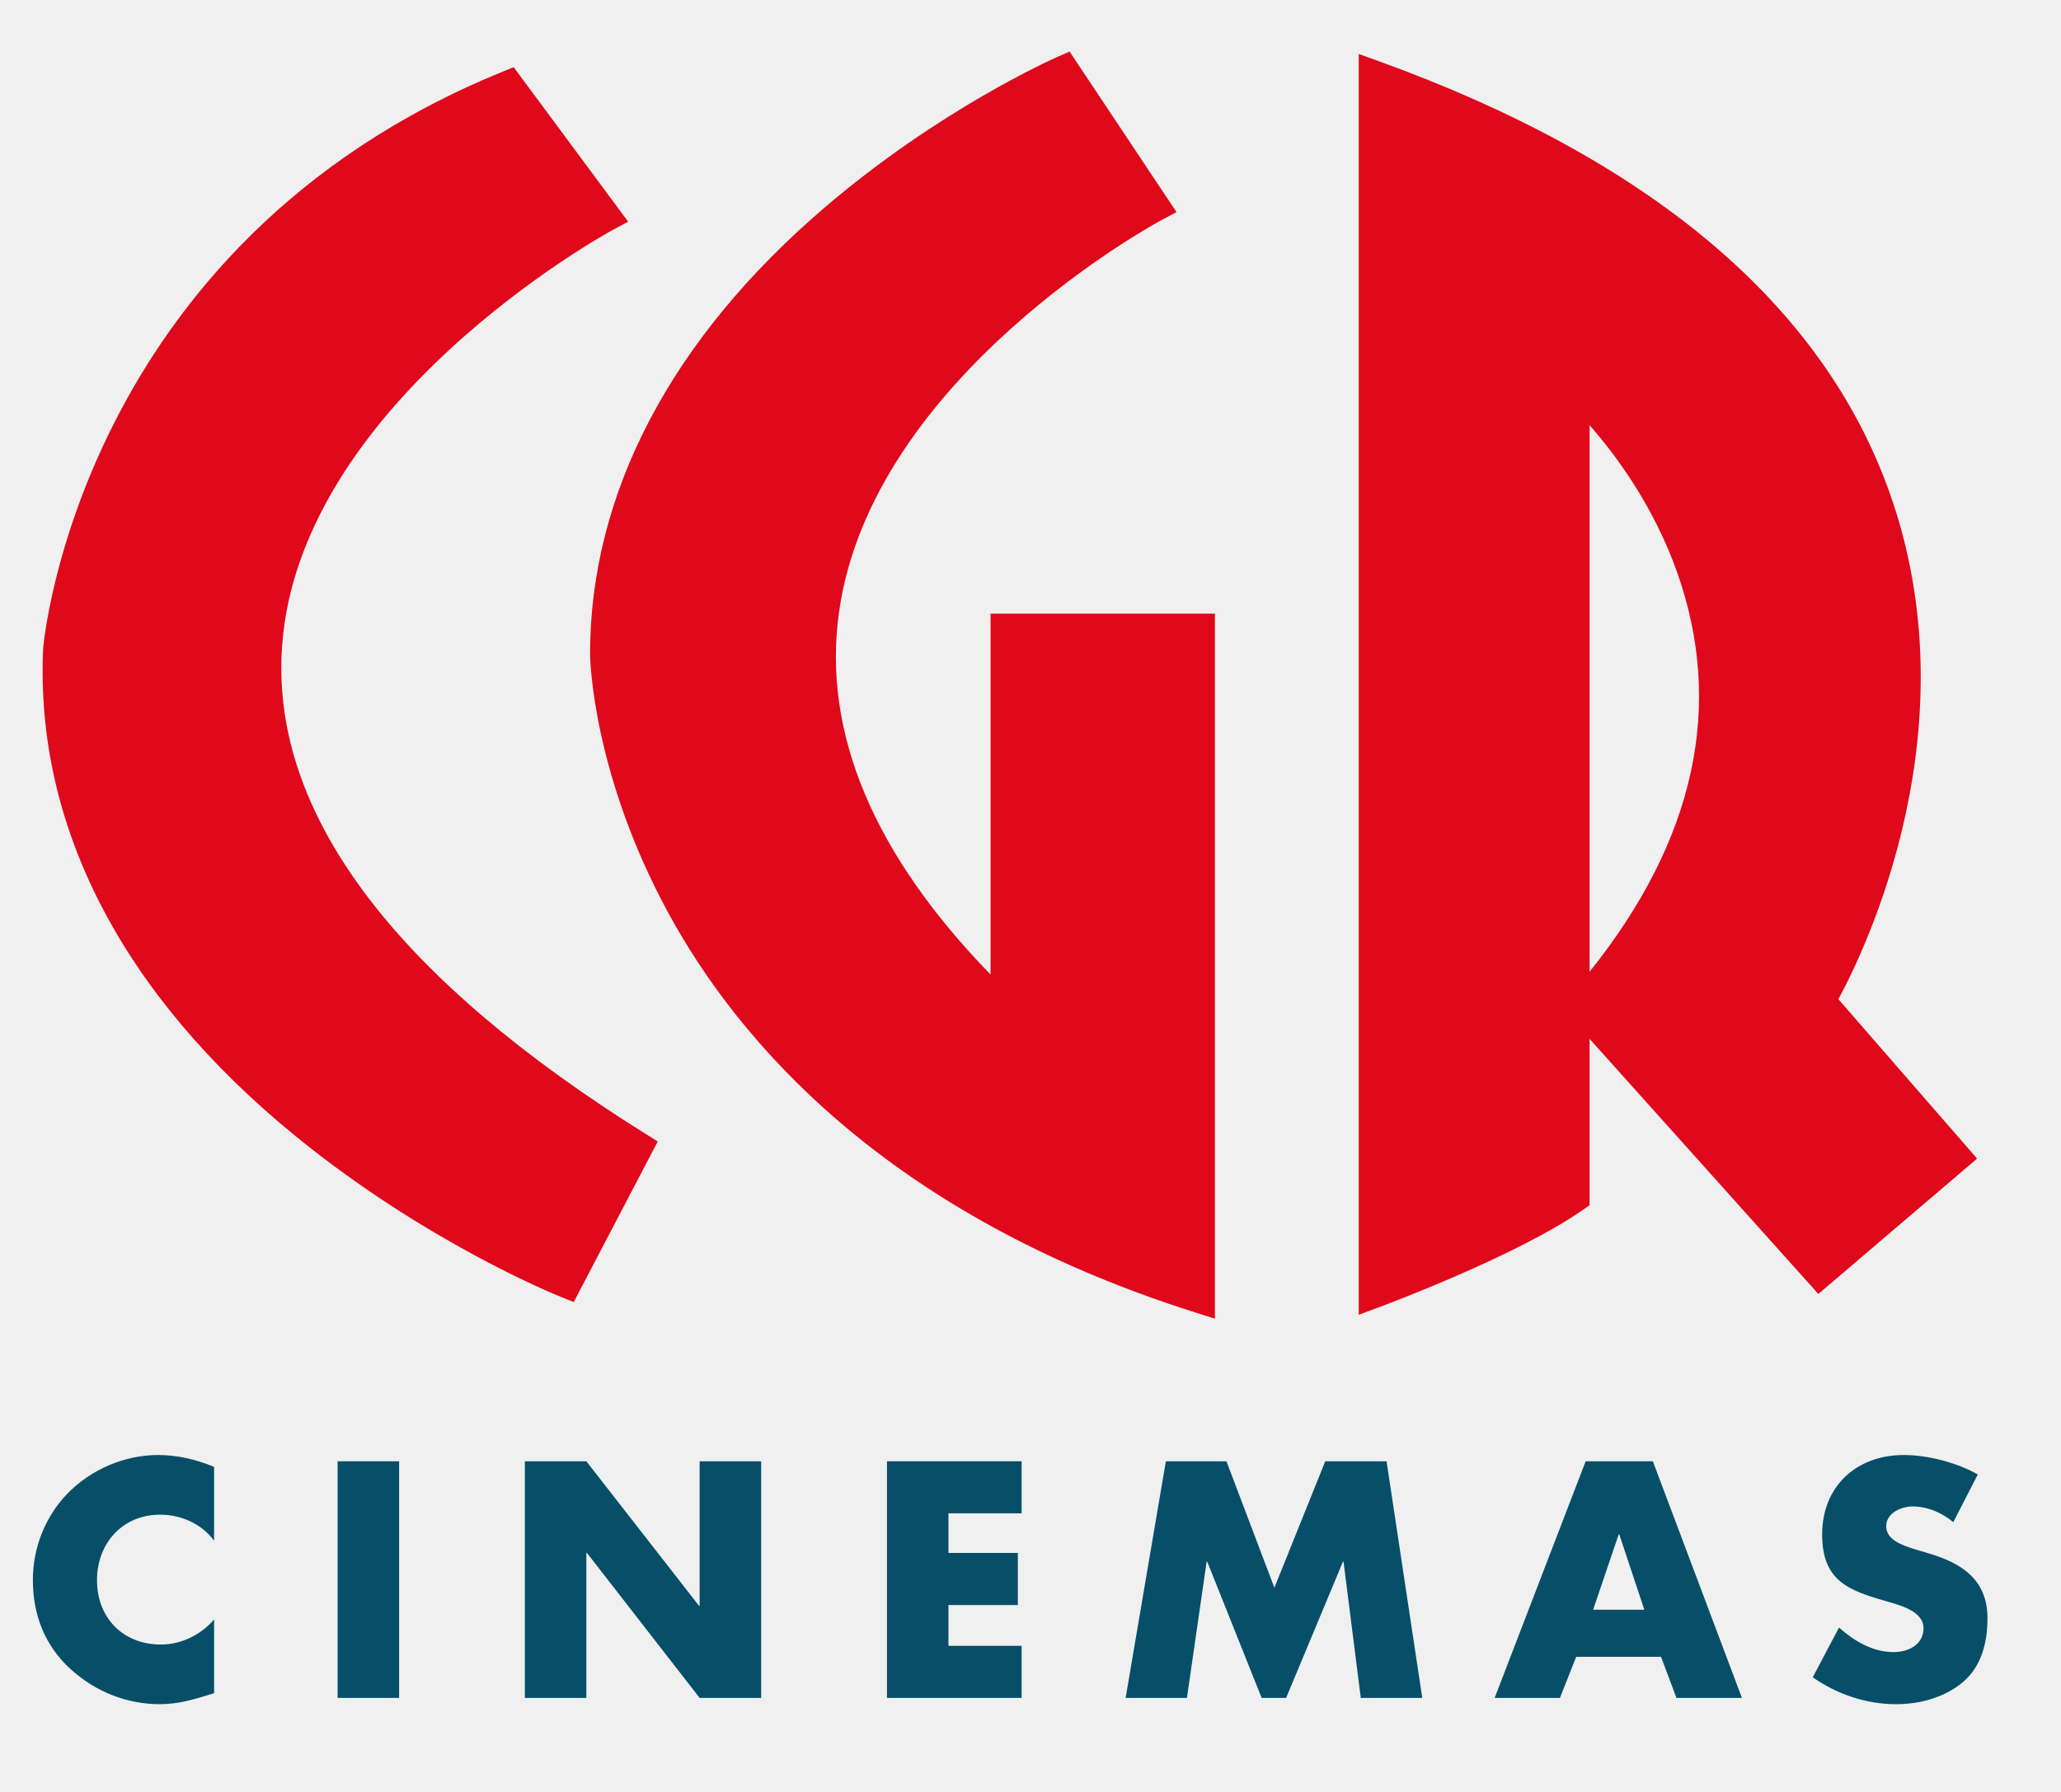
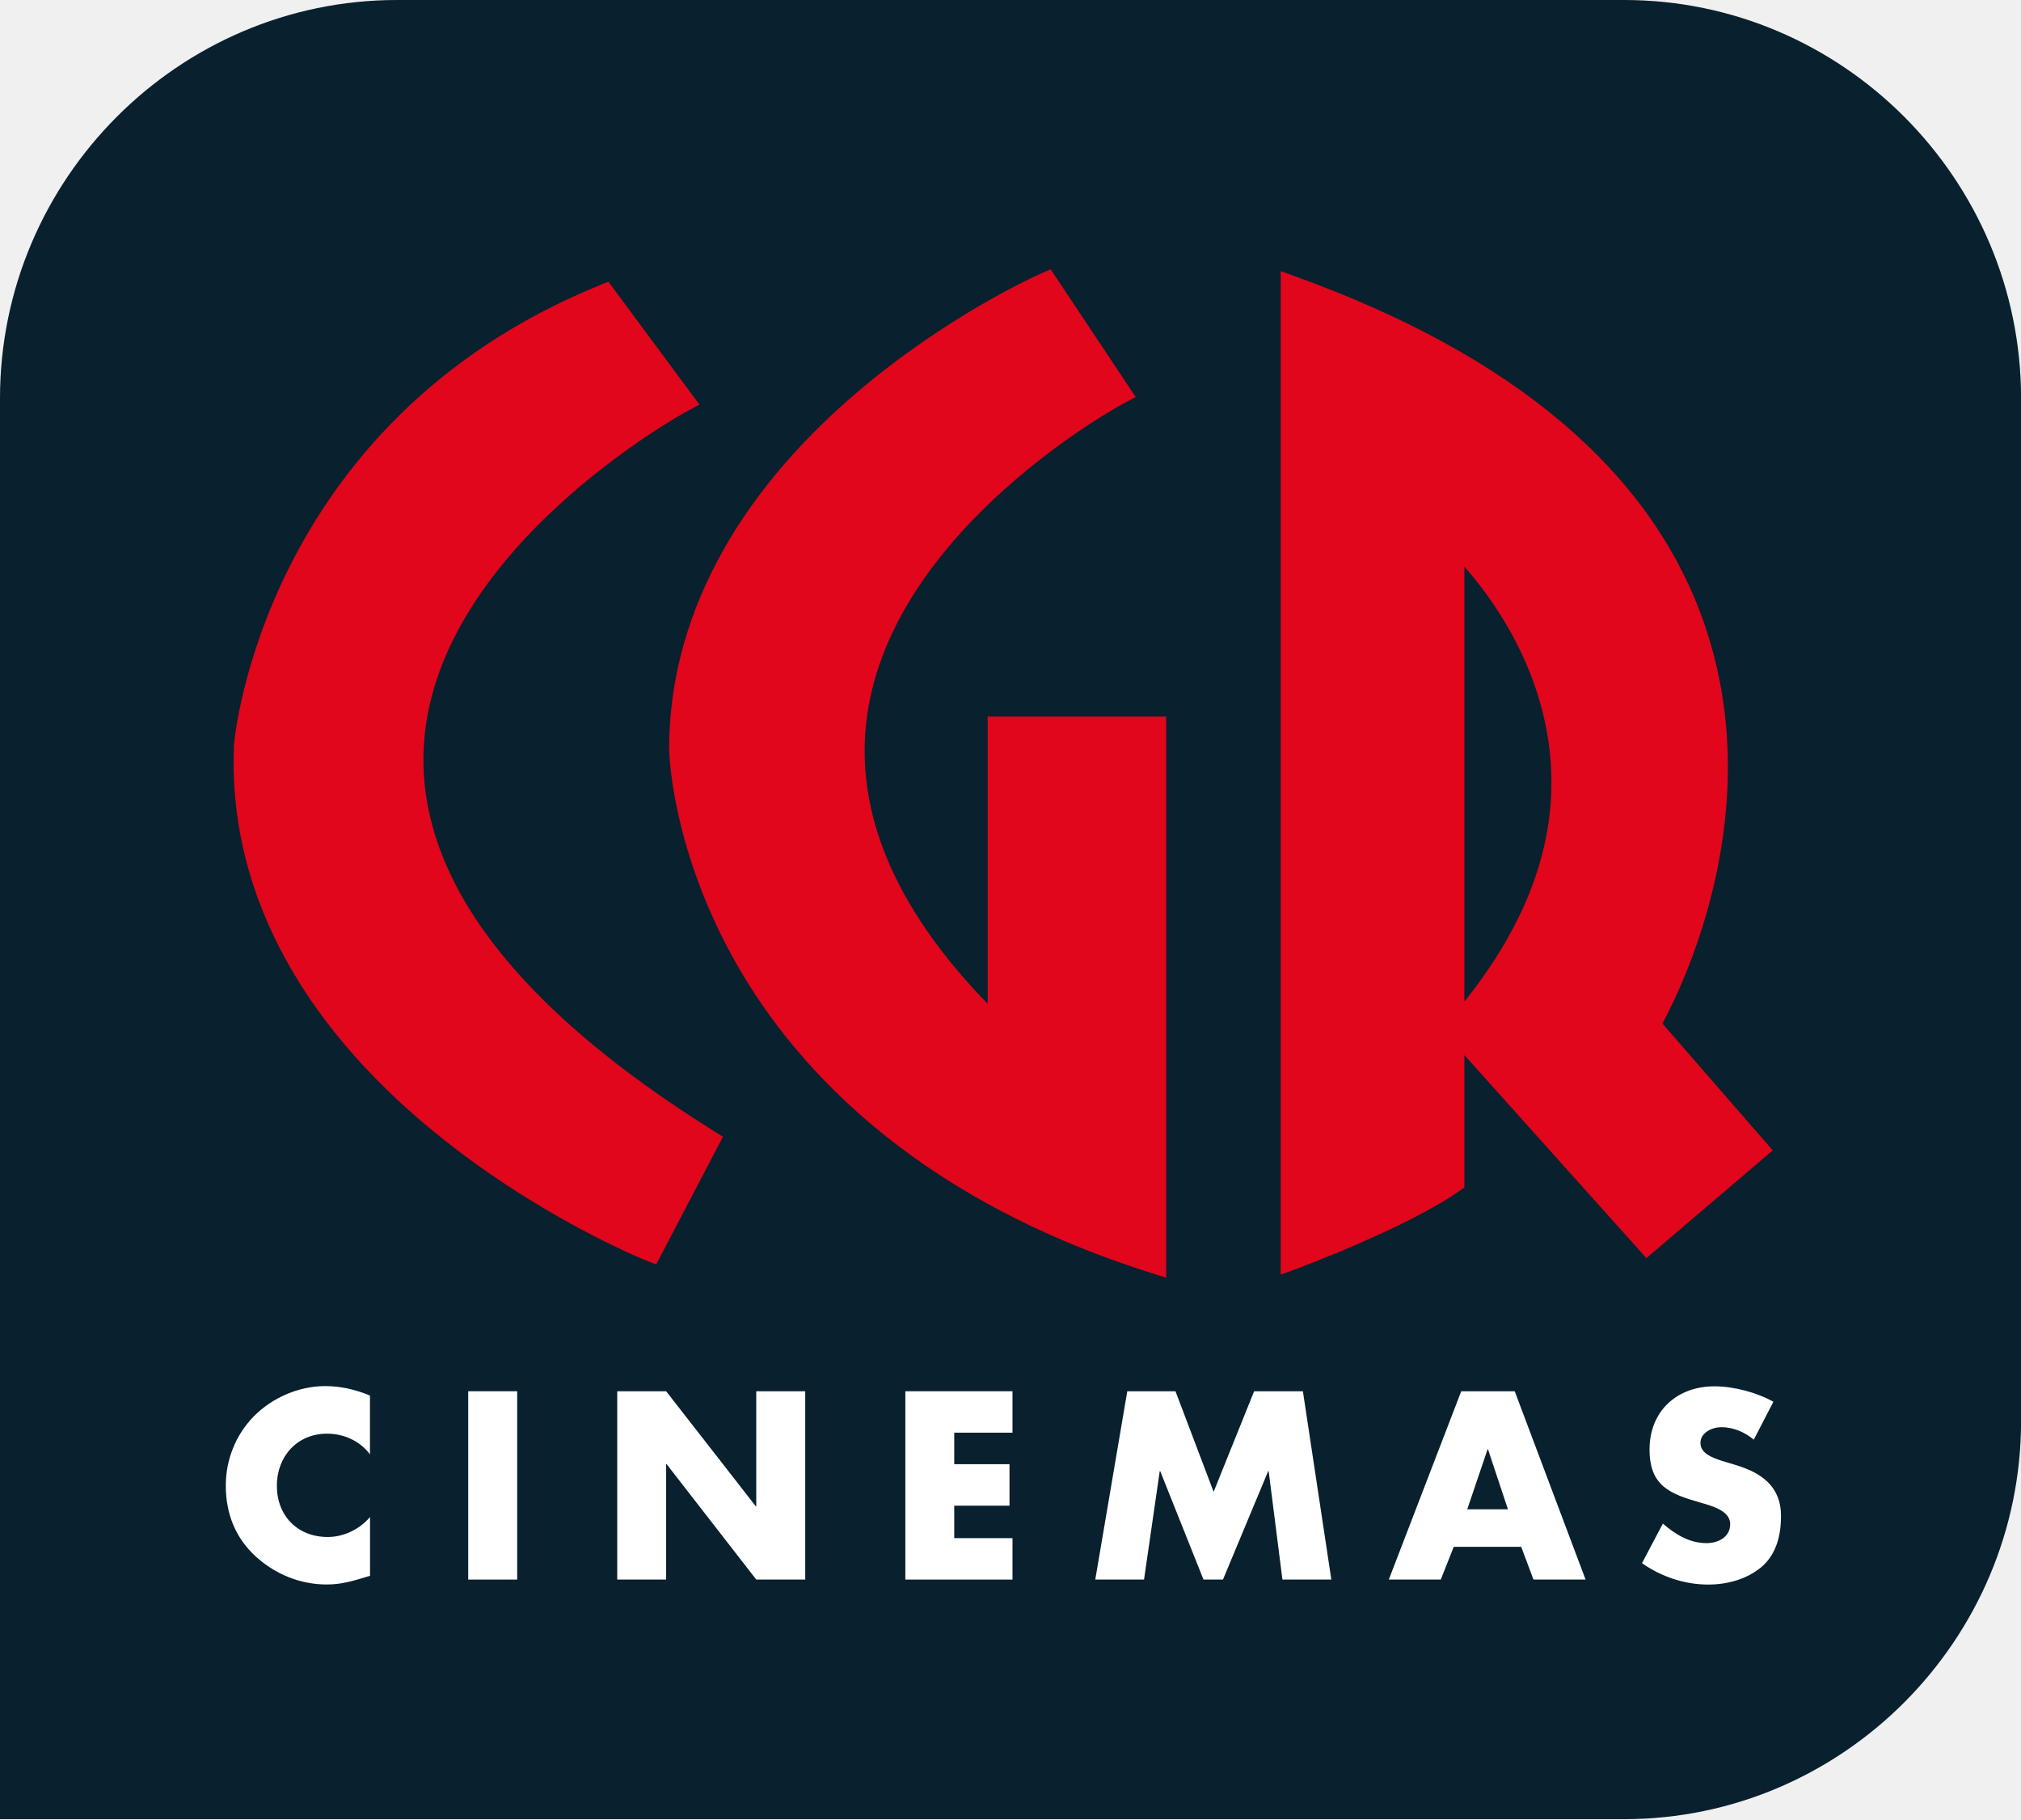
- <svg xmlns="http://www.w3.org/2000/svg" width="230" height="200" viewBox="28 32 230 200" class="css-1cdqcpe">
-   <defs>
-     <polygon id="path-1" points="0 0 283.465 0 283.465 255.117 0 255.117" />
-     <polygon id="path-3" points="0 255.117 283.465 255.117 283.465 0 0 0" />
-   </defs>
-   <g id="original-logo">
-     <path d="M205.393,79.461 L205.393,140.458 C217.172,125.76 220.453,110.758 215.143,95.823 C212.484,88.343 208.21,82.659 205.393,79.461 Z M179.631,178.741 L179.631,38.022 L181.919,38.85 C212.213,49.808 231.364,65.973 238.84,86.896 C248.223,113.159 236.138,138.022 233.157,143.521 L248.636,161.312 L230.92,176.42 L205.393,147.952 L205.393,166.511 L204.665,167.02 C197.36,172.138 182.558,177.655 181.931,177.887 L179.631,178.741 Z" fill="#E0081B" />
-     <path d="M163.581,179.18 L161.359,178.476 C126.931,167.578 110.411,148.25 102.615,133.956 C94.131,118.399 93.854,105.567 93.847,105.028 C93.847,87.048 102.903,69.81 120.035,55.155 C132.875,44.172 145.518,38.564 146.049,38.331 L147.362,37.755 L159.294,55.674 L157.625,56.558 C157.302,56.729 125.251,73.99 121.619,100.409 C119.782,113.765 125.474,127.327 138.542,140.768 L138.542,100.49 L163.581,100.49 L163.581,179.18 Z" fill="#E0081B" />
-     <path d="M92.026,177.323 L90.594,176.75 C89.983,176.505 75.467,170.623 60.984,158.806 C41.645,143.029 31.904,124.204 32.815,104.364 C32.852,103.863 36.809,59.257 84.096,39.998 L85.323,39.498 L98.101,56.742 L96.36,57.676 C96,57.869 60.34,77.316 59.412,105.408 C58.815,123.456 72.492,141.341 100.061,158.564 L101.402,159.402 L92.026,177.323 Z" fill="#E0081B" />
-     <path d="M51.892,203.954 C50.483,202.066 48.212,201.055 45.867,201.055 C41.659,201.055 38.824,204.266 38.824,208.368 C38.824,212.538 41.696,215.55 45.965,215.55 C48.212,215.55 50.447,214.46 51.892,212.748 L51.892,220.984 C49.603,221.681 47.965,222.206 45.825,222.206 C42.146,222.206 38.651,220.811 35.905,218.32 C33.009,215.694 31.669,212.26 31.669,208.343 C31.669,204.726 33.048,201.257 35.554,198.672 C38.156,196.007 41.897,194.397 45.618,194.397 C47.828,194.397 49.862,194.886 51.892,195.717 L51.892,203.954 Z" fill="#074f69" />
-     <polygon fill="#074f69" points="65.675 221.506 72.541 221.506 72.541 195.096 65.675 195.096" />
-     <polygon fill="#074f69" points="86.572 195.096 93.434 195.096 106.016 211.235 106.076 211.235 106.076 195.096 112.944 195.096 112.944 221.506 106.076 221.506 93.502 205.326 93.434 205.326 93.434 221.506 86.572 221.506" />
-     <polygon fill="#074f69" points="133.844 200.906 133.844 205.326 141.589 205.326 141.589 211.142 133.844 211.142 133.844 215.694 142.01 215.694 142.01 221.505 126.981 221.505 126.981 195.096 142.01 195.096 142.01 200.906" />
-     <polygon fill="#074f69" points="158.106 195.096 164.868 195.096 170.216 209.208 175.893 195.096 182.735 195.096 186.721 221.506 179.859 221.506 177.933 206.307 177.867 206.307 171.527 221.506 168.794 221.506 162.725 206.307 162.656 206.307 160.457 221.506 153.616 221.506" />
-     <path d="M208.708,203.261 L208.638,203.261 L205.789,211.662 L211.499,211.662 L208.708,203.261 Z M203.9,216.917 L202.085,221.506 L194.798,221.506 L204.953,195.096 L212.453,195.096 L222.394,221.506 L215.085,221.506 L213.363,216.917 L203.9,216.917 Z" fill="#074f69" />
-     <path d="M245.98,201.89 C244.72,200.839 243.113,200.137 241.435,200.137 C240.17,200.137 238.492,200.877 238.492,202.345 C238.492,203.889 240.349,204.477 241.53,204.863 L243.284,205.391 C246.962,206.48 249.796,208.343 249.796,212.612 C249.796,215.231 249.17,217.936 247.08,219.722 C244.997,221.475 242.246,222.207 239.577,222.207 C236.257,222.207 232.987,221.093 230.294,219.203 L233.225,213.657 C234.948,215.17 236.977,216.393 239.331,216.393 C240.939,216.393 242.657,215.583 242.657,213.725 C242.657,211.801 239.961,211.142 238.492,210.714 C234.174,209.488 231.345,208.369 231.345,203.261 C231.345,197.894 235.168,194.397 240.449,194.397 C243.113,194.397 246.374,195.233 248.716,196.567 L245.98,201.89 Z" fill="#074f69" />
+ <svg xmlns="http://www.w3.org/2000/svg" version="1.1" x="0px" y="0px" viewBox="0 0 283.46 255.12" style="enable-background:new 0 0 283.46 255.12;" xml:space="preserve">
+   <style type="text/css">
+ 	.st0{fill:#09202E;}
+ 	.st1{fill:#FFFFFF;}
+ 	.st2{fill:#E1061B;}
+ </style>
+   <g id="Calque_1">
+     <path class="st0" d="M227.8,0H55.67C25.05,0,0,25.14,0,55.85v143.41v55.85h227.8c30.62,0,55.67-25.13,55.67-55.85V55.85   C283.46,25.13,258.42,0,227.8,0z" />
+   </g>
+   <g id="Calque_3">
+     <g>
+       <path class="st1" d="M51.89,203.95c-1.41-1.89-3.68-2.9-6.02-2.9c-4.21,0-7.04,3.21-7.04,7.31c0,4.17,2.87,7.18,7.14,7.18    c2.25,0,4.48-1.09,5.93-2.8v8.24c-2.29,0.7-3.93,1.22-6.07,1.22c-3.68,0-7.17-1.4-9.92-3.89c-2.9-2.63-4.24-6.06-4.24-9.98    c0-3.62,1.38-7.09,3.89-9.67c2.6-2.66,6.34-4.28,10.06-4.28c2.21,0,4.24,0.49,6.27,1.32V203.95z" />
+       <path class="st1" d="M72.54,221.51h-6.87V195.1h6.87V221.51z" />
+       <path class="st1" d="M86.57,195.1h6.86l12.58,16.14h0.06V195.1h6.87v26.41h-6.87L93.5,205.33h-0.07v16.18h-6.86V195.1z" />
+       <path class="st1" d="M133.84,200.91v4.42h7.75v5.82h-7.75v4.55h8.17v5.81h-15.03V195.1h15.03v5.81H133.84z" />
+       <path class="st1" d="M158.11,195.1h6.76l5.35,14.11l5.68-14.11h6.84l3.99,26.41h-6.86l-1.93-15.2h-0.07l-6.34,15.2h-2.73    l-6.07-15.2h-0.07l-2.2,15.2h-6.84L158.11,195.1z" />
+       <path class="st1" d="M203.9,216.92l-1.82,4.59h-7.29l10.16-26.41h7.5l9.94,26.41h-7.31l-1.72-4.59H203.9z M208.71,203.26h-0.07    l-2.85,8.4h5.71L208.71,203.26z" />
+       <path class="st1" d="M245.98,201.89c-1.26-1.05-2.87-1.75-4.54-1.75c-1.27,0-2.94,0.74-2.94,2.21c0,1.54,1.86,2.13,3.04,2.52    l1.75,0.53c3.68,1.09,6.51,2.95,6.51,7.22c0,2.62-0.63,5.32-2.72,7.11c-2.08,1.75-4.83,2.48-7.5,2.48c-3.32,0-6.59-1.11-9.28-3    l2.93-5.55c1.72,1.51,3.75,2.74,6.11,2.74c1.61,0,3.33-0.81,3.33-2.67c0-1.92-2.7-2.58-4.16-3.01c-4.32-1.23-7.15-2.35-7.15-7.45    c0-5.37,3.82-8.86,9.1-8.86c2.66,0,5.92,0.84,8.27,2.17L245.98,201.89z" />
+     </g>
+   </g>
+   <g id="Calque_2">
+     <g>
+       <path class="st2" d="M179.63,178.74V38.02l2.29,0.83c30.29,10.96,49.45,27.12,56.92,48.05c9.38,26.26-2.7,51.13-5.68,56.63    l15.48,17.79l-17.72,15.11l-25.53-28.47v18.56l-0.73,0.51c-7.31,5.12-22.11,10.63-22.73,10.87L179.63,178.74z M205.39,79.46v61    c11.78-14.7,15.06-29.7,9.75-44.64C212.48,88.34,208.21,82.66,205.39,79.46z" />
+     </g>
+     <g>
+       <path class="st2" d="M163.58,179.18l-2.22-0.7c-34.43-10.9-50.95-30.23-58.74-44.52c-8.48-15.56-8.76-28.39-8.77-28.93    c0-17.98,9.06-35.22,26.19-49.87c12.84-10.98,25.48-16.59,26.01-16.82l1.31-0.58l11.93,17.92l-1.67,0.88    c-0.32,0.17-32.37,17.43-36.01,43.85c-1.84,13.36,3.85,26.92,16.92,40.36v-40.28h25.04V179.18z" />
+     </g>
+     <g>
+       <path class="st2" d="M92.03,177.32l-1.43-0.57c-0.61-0.24-15.13-6.13-29.61-17.94c-19.34-15.78-29.08-34.6-28.17-54.44    c0.04-0.5,3.99-45.11,51.28-64.37l1.23-0.5L98.1,56.74l-1.74,0.93C96,57.87,60.34,77.32,59.41,105.41    c-0.6,18.05,13.08,35.93,40.65,53.16l1.34,0.84L92.03,177.32z" />
+     </g>
  </g>
</svg>
